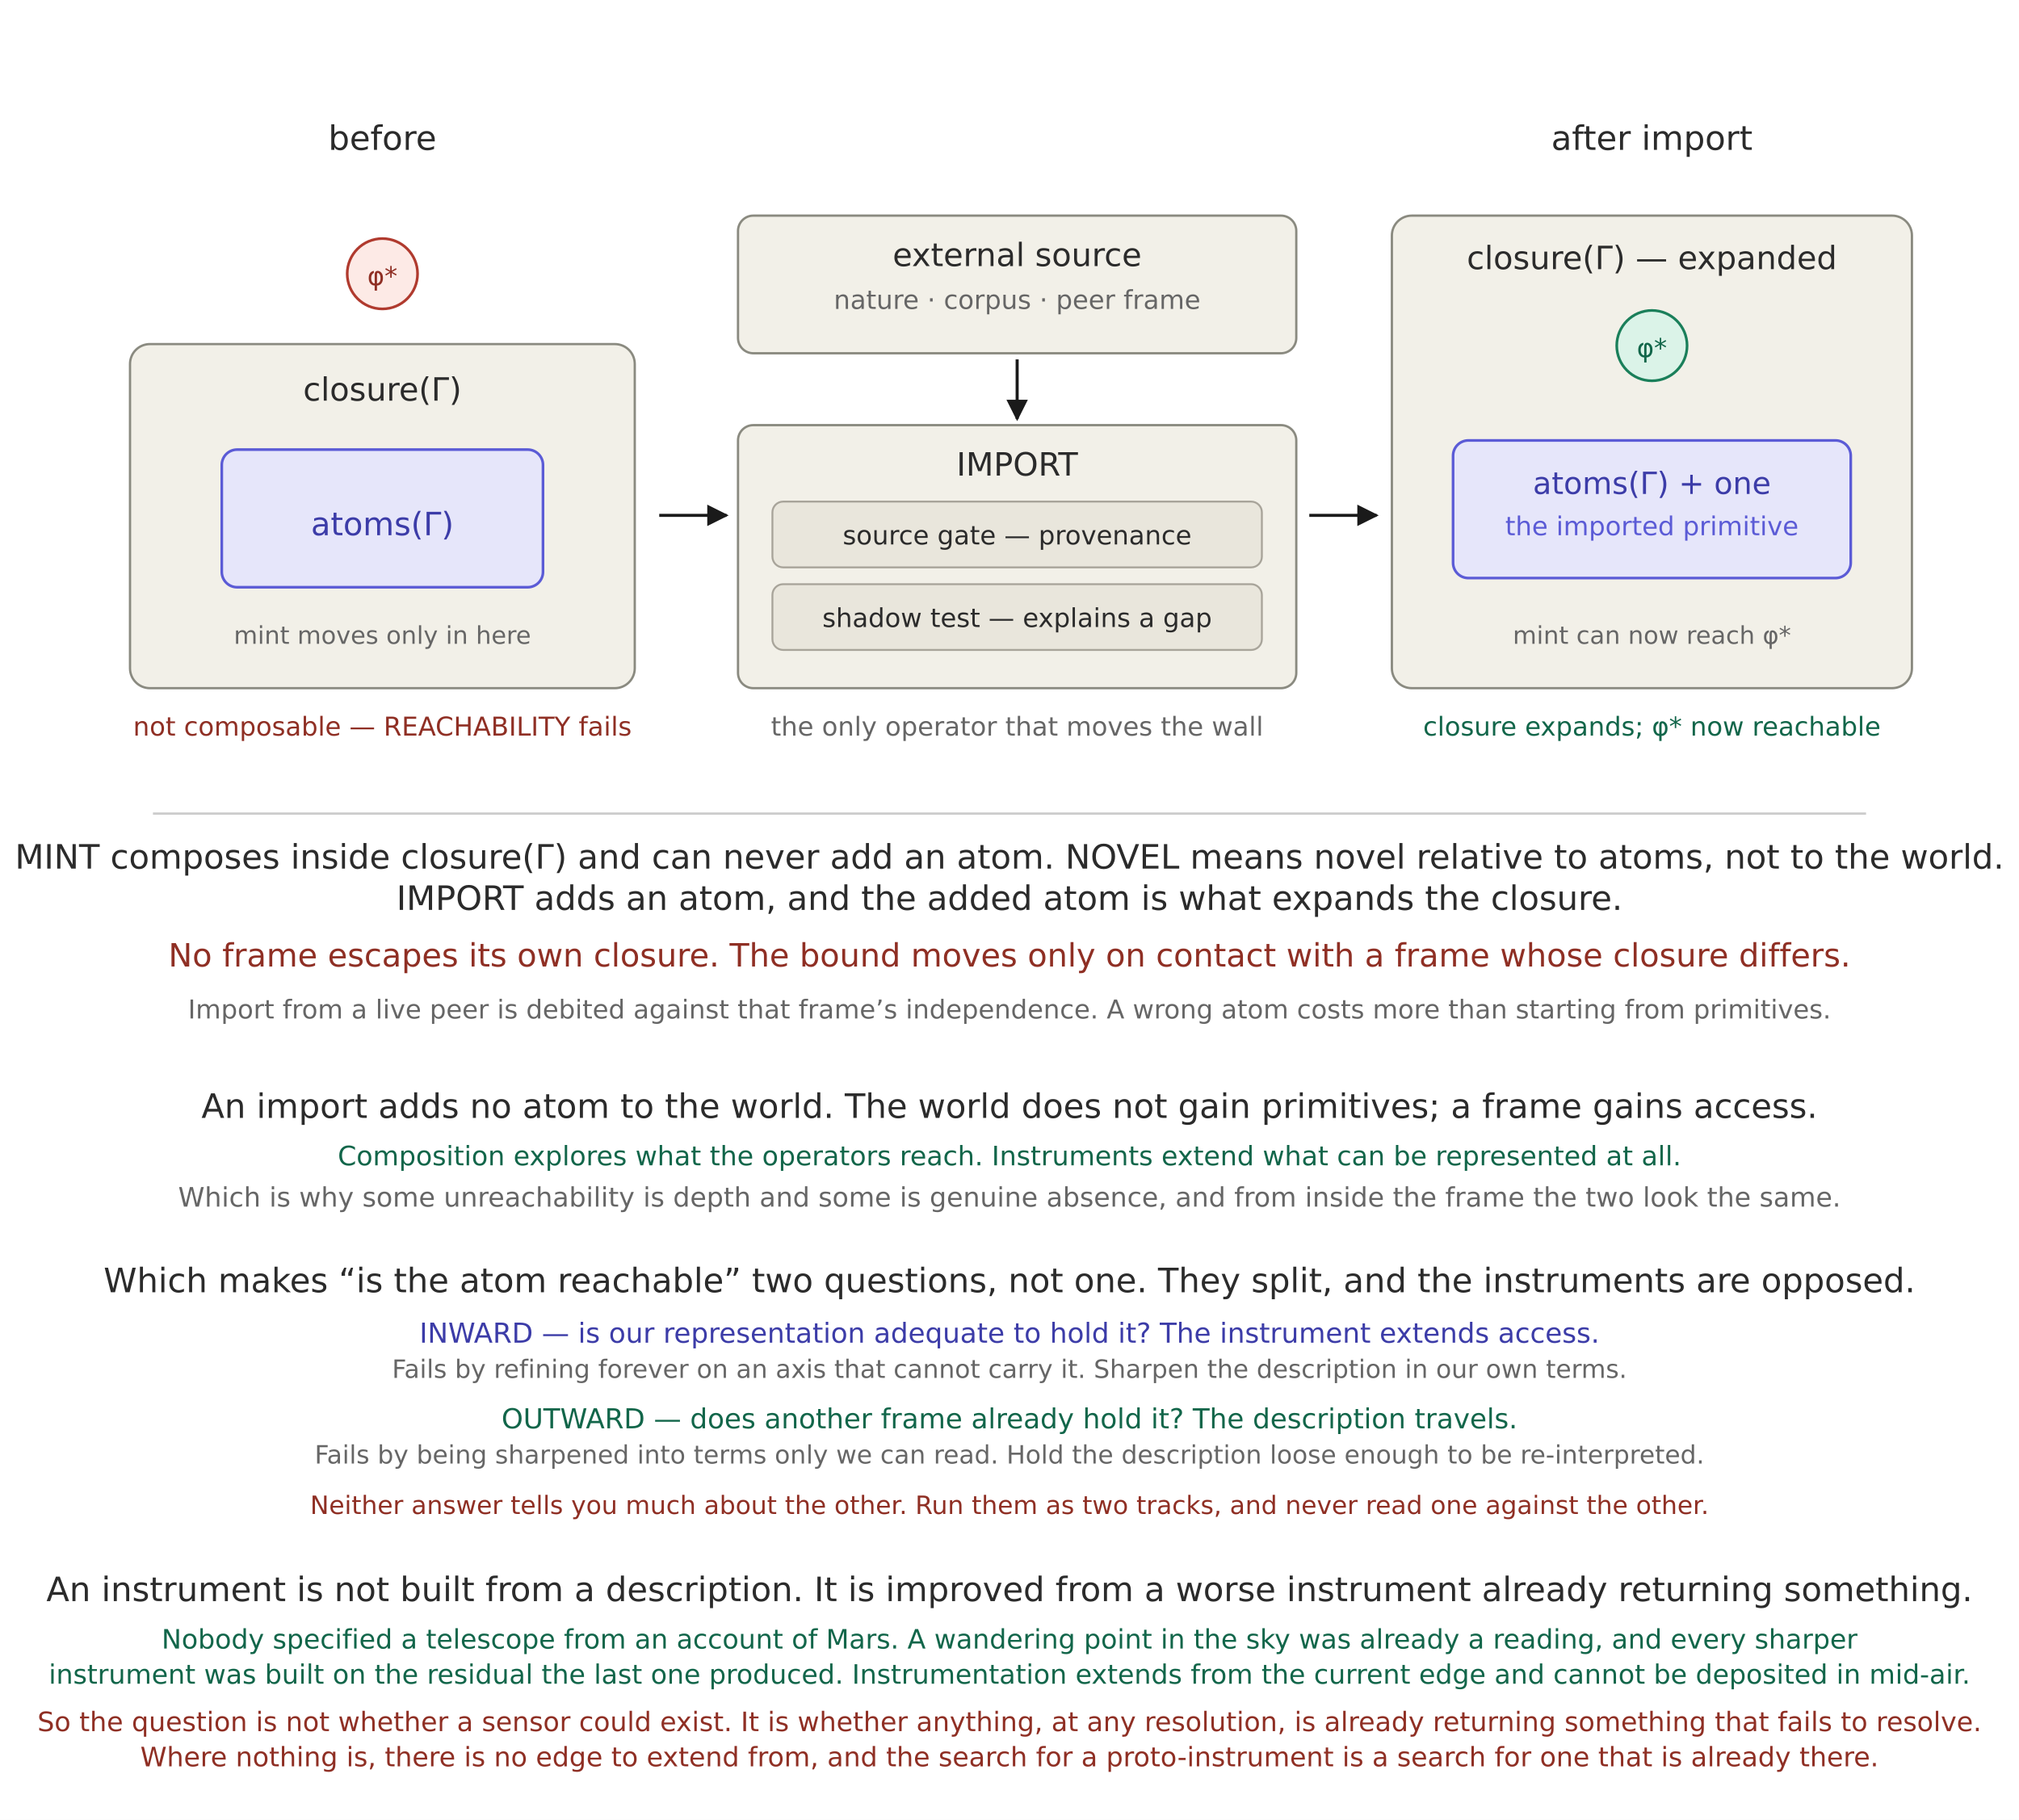
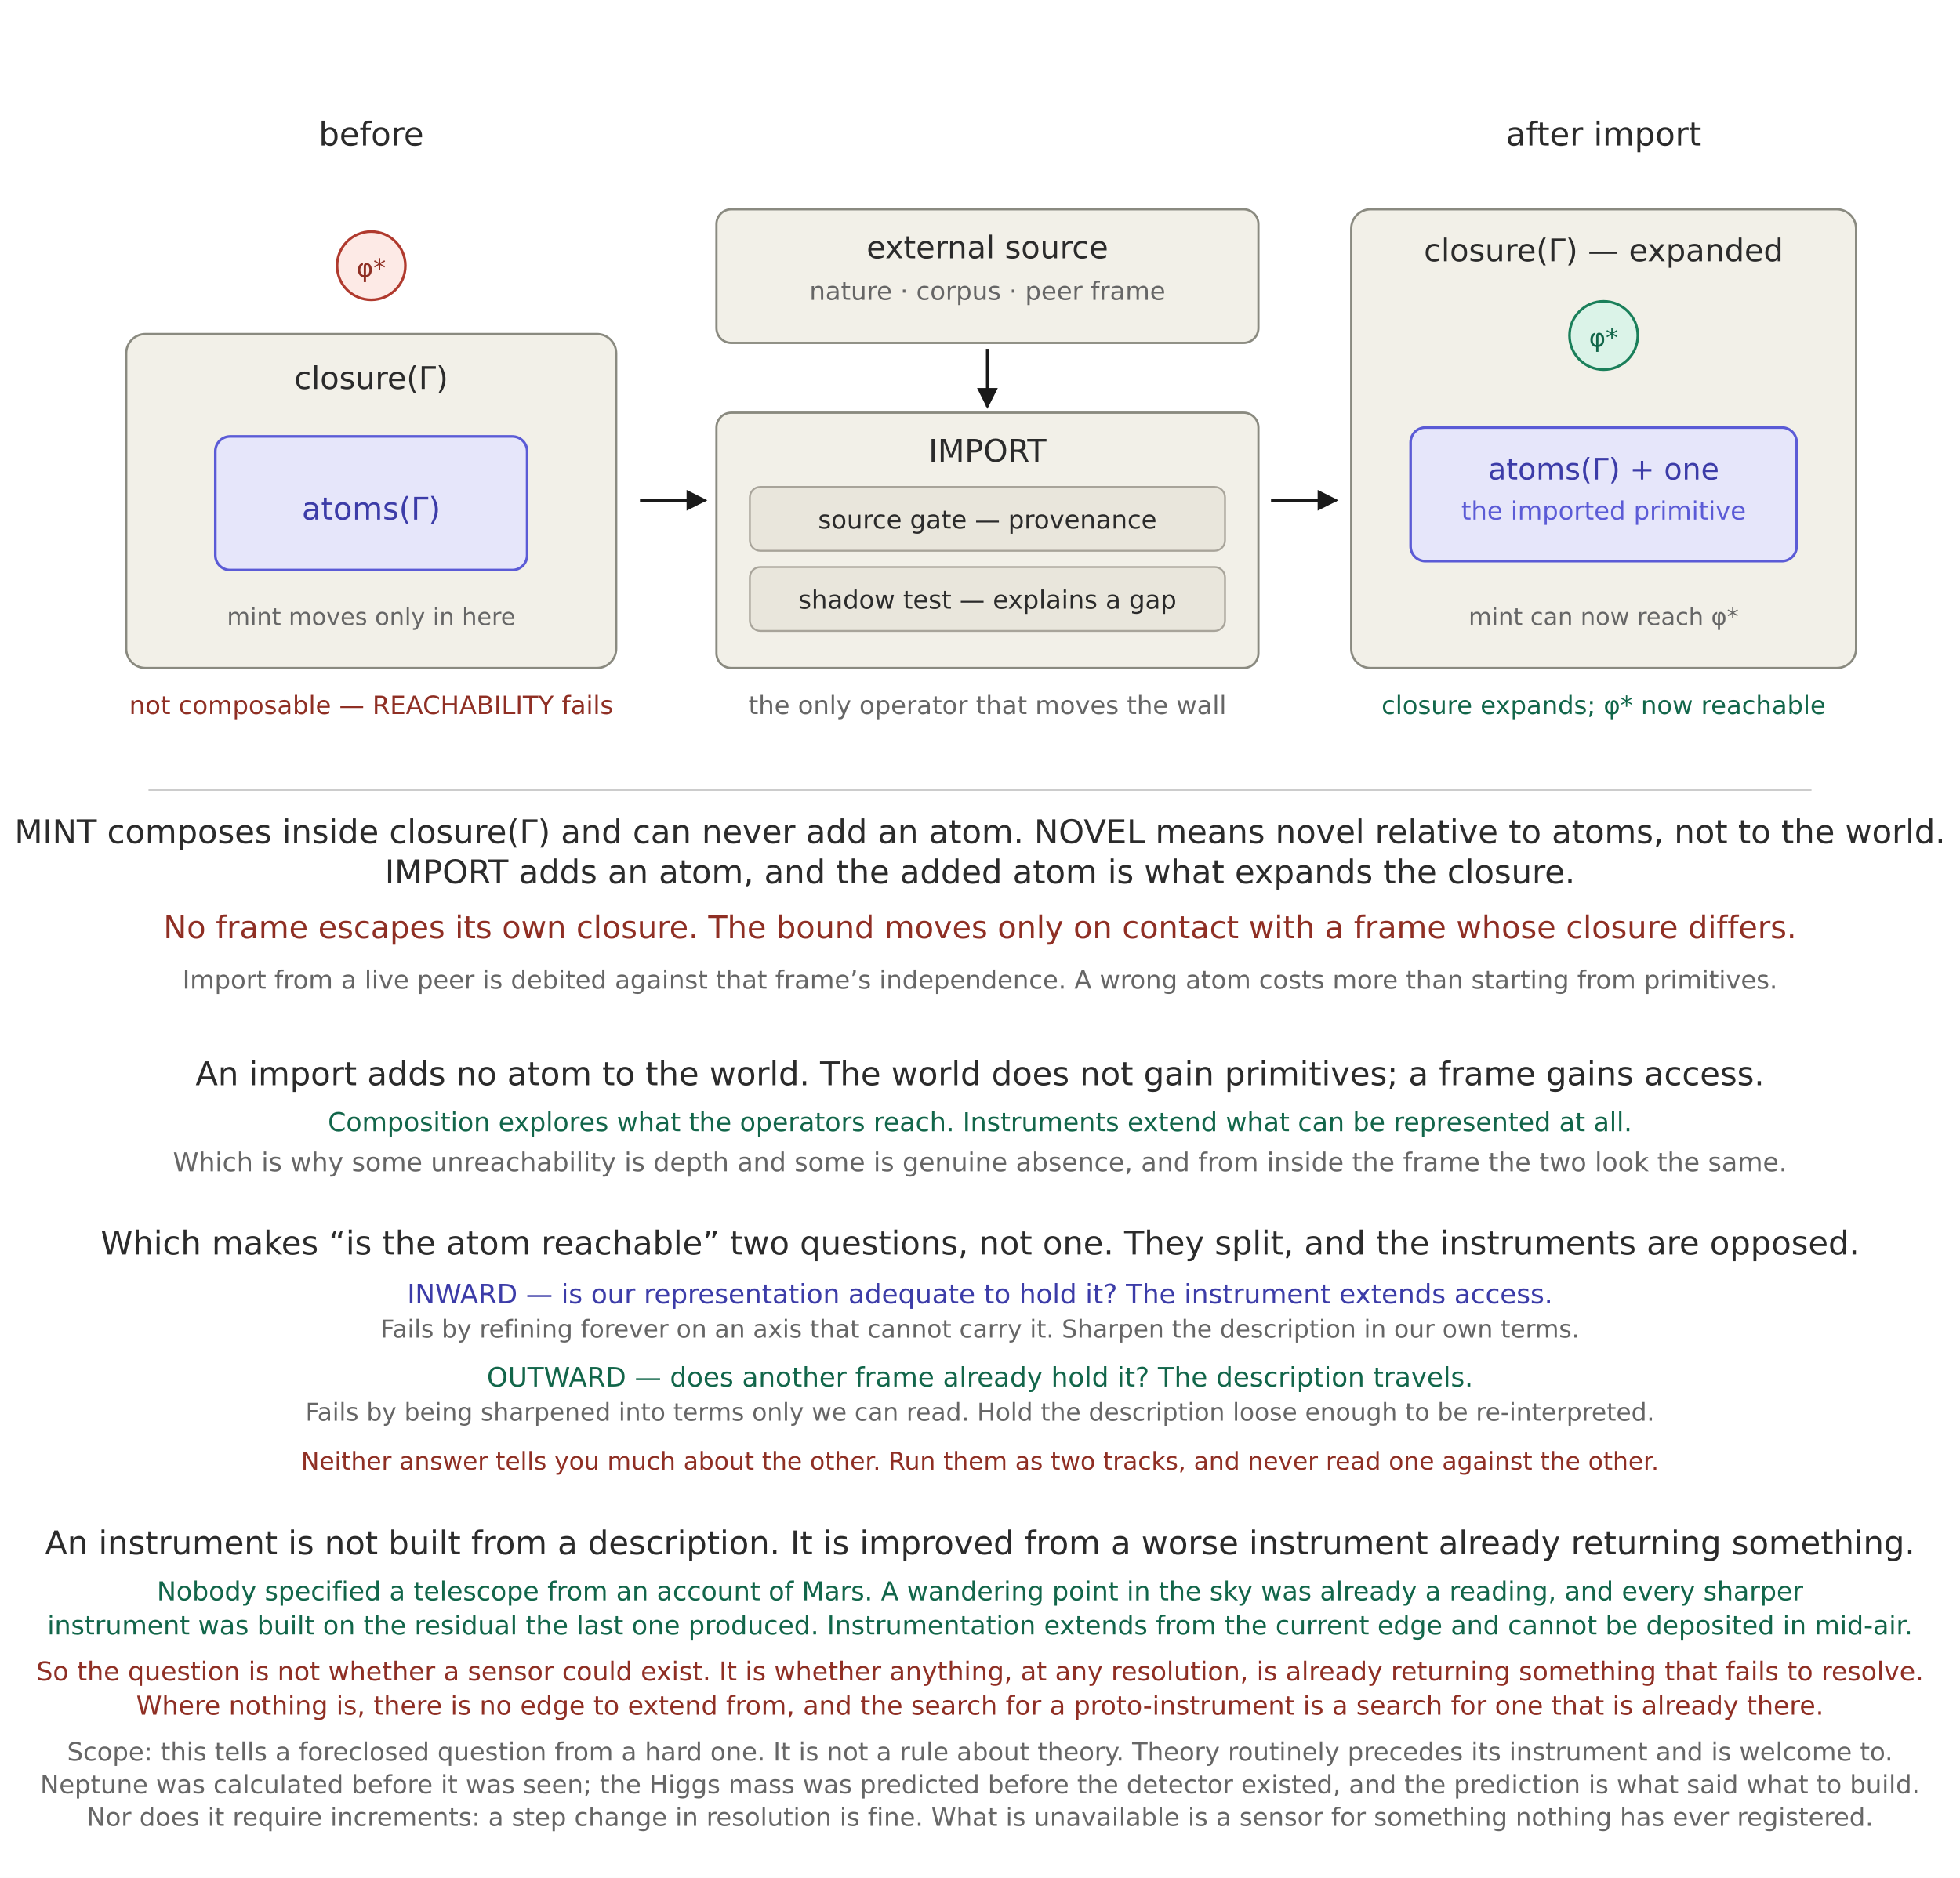
- <svg xmlns="http://www.w3.org/2000/svg" width="2640" height="2380" viewBox="0 0 2640 2380" font-family="DejaVu Sans">
-   <rect width="2640" height="2380" fill="#ffffff" />
+ <svg xmlns="http://www.w3.org/2000/svg" width="2640" height="2530" viewBox="0 0 2640 2530" font-family="DejaVu Sans">
+   <rect width="2640" height="2530" fill="#ffffff" />
  <defs>
    <marker id="a" viewBox="0 0 10 10" refX="9" refY="5" markerWidth="7" markerHeight="7" orient="auto-start-reverse">
      <path d="M0 0 L10 5 L0 10 z" fill="#1a1a1a" />
    </marker>
  </defs>
  <text x="500" y="196" text-anchor="middle" font-size="44" fill="#2b2b2b">before</text>
  <text x="2160" y="196" text-anchor="middle" font-size="44" fill="#2b2b2b">after import</text>
  <circle cx="500" cy="358" r="46" fill="#fdeae6" stroke="#b03a2e" stroke-width="3.5" />
  <text x="500" y="373" text-anchor="middle" font-size="34" fill="#8f2f24">φ*</text>
  <rect x="170" y="450" width="660" height="450" rx="26" fill="#f2f0e8" stroke="#8a8a80" stroke-width="3" />
  <text x="500" y="524" text-anchor="middle" font-size="42" fill="#2b2b2b">closure(Γ)</text>
  <rect x="290" y="588" width="420" height="180" rx="20" fill="#e6e6fa" stroke="#5b5bd6" stroke-width="3.5" />
  <text x="500" y="700" text-anchor="middle" font-size="42" fill="#3c3ca8">atoms(Γ)</text>
  <text x="500" y="842" text-anchor="middle" font-size="32" fill="#666666">mint moves only in here</text>
  <text x="500" y="962" text-anchor="middle" font-size="34" fill="#8f2f24">not composable — REACHABILITY fails</text>
  <rect x="965" y="282" width="730" height="180" rx="20" fill="#f2f0e8" stroke="#8a8a80" stroke-width="3" />
  <text x="1330" y="348" text-anchor="middle" font-size="42" fill="#2b2b2b">external source</text>
  <text x="1330" y="404" text-anchor="middle" font-size="34" fill="#666666">nature · corpus · peer frame</text>
  <path d="M 1330 470 L 1330 548" stroke="#1a1a1a" stroke-width="4" marker-end="url(#a)" />
  <rect x="965" y="556" width="730" height="344" rx="20" fill="#f2f0e8" stroke="#8a8a80" stroke-width="3" />
  <text x="1330" y="622" text-anchor="middle" font-size="42" fill="#2b2b2b">IMPORT</text>
  <rect x="1010" y="656" width="640" height="86" rx="14" fill="#e9e6dc" stroke="#a8a49a" stroke-width="2.5" />
  <text x="1330" y="712" text-anchor="middle" font-size="34" fill="#2b2b2b">source gate — provenance</text>
  <rect x="1010" y="764" width="640" height="86" rx="14" fill="#e9e6dc" stroke="#a8a49a" stroke-width="2.5" />
  <text x="1330" y="820" text-anchor="middle" font-size="34" fill="#2b2b2b">shadow test — explains a gap</text>
  <text x="1330" y="962" text-anchor="middle" font-size="34" fill="#666666">the only operator that moves the wall</text>
  <path d="M 862 674 L 950 674" stroke="#1a1a1a" stroke-width="4" marker-end="url(#a)" />
  <path d="M 1712 674 L 1800 674" stroke="#1a1a1a" stroke-width="4" marker-end="url(#a)" />
  <rect x="1820" y="282" width="680" height="618" rx="26" fill="#f2f0e8" stroke="#8a8a80" stroke-width="3" />
  <text x="2160" y="352" text-anchor="middle" font-size="42" fill="#2b2b2b">closure(Γ) — expanded</text>
  <circle cx="2160" cy="452" r="46" fill="#dbf3e8" stroke="#1a7f5a" stroke-width="3.5" />
  <text x="2160" y="467" text-anchor="middle" font-size="34" fill="#12664a">φ*</text>
  <rect x="1900" y="576" width="520" height="180" rx="20" fill="#e6e6fa" stroke="#5b5bd6" stroke-width="3.5" />
  <text x="2160" y="646" text-anchor="middle" font-size="40" fill="#3c3ca8">atoms(Γ) + one</text>
  <text x="2160" y="700" text-anchor="middle" font-size="34" fill="#5b5bd6">the imported primitive</text>
  <text x="2160" y="842" text-anchor="middle" font-size="32" fill="#666666">mint can now reach φ*</text>
  <text x="2160" y="962" text-anchor="middle" font-size="34" fill="#12664a">closure expands; φ* now reachable</text>
  <line x1="200" y1="1064" x2="2440" y2="1064" stroke="#cccccc" stroke-width="3" />
  <text x="1320" y="1136" text-anchor="middle" font-size="44" fill="#2b2b2b">MINT composes inside closure(Γ) and can never add an atom. NOVEL means novel relative to atoms, not to the world.</text>
  <text x="1320" y="1190" text-anchor="middle" font-size="44" fill="#2b2b2b">IMPORT adds an atom, and the added atom is what expands the closure.</text>
  <text x="1320" y="1264" text-anchor="middle" font-size="42" fill="#8f2f24">No frame escapes its own closure. The bound moves only on contact with a frame whose closure differs.</text>
  <text x="1320" y="1332" text-anchor="middle" font-size="34" fill="#666666">Import from a live peer is debited against that frame’s independence. A wrong atom costs more than starting from primitives.</text>
  <text x="1320" y="1462" text-anchor="middle" font-size="44" fill="#2b2b2b">An import adds no atom to the world. The world does not gain primitives; a frame gains access.</text>
  <text x="1320" y="1524" text-anchor="middle" font-size="35" fill="#12664a">Composition explores what the operators reach. Instruments extend what can be represented at all.</text>
  <text x="1320" y="1578" text-anchor="middle" font-size="35" fill="#666666">Which is why some unreachability is depth and some is genuine absence, and from inside the frame the two look the same.</text>
  <text x="1320" y="1690" text-anchor="middle" font-size="44" fill="#2b2b2b">Which makes “is the atom reachable” two questions, not one. They split, and the instruments are opposed.</text>
  <text x="1320" y="1756" text-anchor="middle" font-size="36" fill="#3c3ca8">INWARD — is our representation adequate to hold it? The instrument extends access.</text>
  <text x="1320" y="1802" text-anchor="middle" font-size="33" fill="#666666">Fails by refining forever on an axis that cannot carry it. Sharpen the description in our own terms.</text>
  <text x="1320" y="1868" text-anchor="middle" font-size="36" fill="#12664a">OUTWARD — does another frame already hold it? The description travels.</text>
  <text x="1320" y="1914" text-anchor="middle" font-size="33" fill="#666666">Fails by being sharpened into terms only we can read. Hold the description loose enough to be re-interpreted.</text>
  <text x="1320" y="1980" text-anchor="middle" font-size="33" fill="#8f2f24">Neither answer tells you much about the other. Run them as two tracks, and never read one against the other.</text>
  <text x="1320" y="2094" text-anchor="middle" font-size="44" fill="#2b2b2b">An instrument is not built from a description. It is improved from a worse instrument already returning something.</text>
  <text x="1320" y="2156" text-anchor="middle" font-size="35" fill="#12664a">Nobody specified a telescope from an account of Mars. A wandering point in the sky was already a reading, and every sharper</text>
  <text x="1320" y="2202" text-anchor="middle" font-size="35" fill="#12664a">instrument was built on the residual the last one produced. Instrumentation extends from the current edge and cannot be deposited in mid-air.</text>
  <text x="1320" y="2264" text-anchor="middle" font-size="35" fill="#8f2f24">So the question is not whether a sensor could exist. It is whether anything, at any resolution, is already returning something that fails to resolve.</text>
  <text x="1320" y="2310" text-anchor="middle" font-size="35" fill="#8f2f24">Where nothing is, there is no edge to extend from, and the search for a proto-instrument is a search for one that is already there.</text>
+   <text x="1320" y="2372" text-anchor="middle" font-size="34" fill="#666666">Scope: this tells a foreclosed question from a hard one. It is not a rule about theory. Theory routinely precedes its instrument and is welcome to.</text>
+   <text x="1320" y="2416" text-anchor="middle" font-size="34" fill="#666666">Neptune was calculated before it was seen; the Higgs mass was predicted before the detector existed, and the prediction is what said what to build.</text>
+   <text x="1320" y="2460" text-anchor="middle" font-size="34" fill="#666666">Nor does it require increments: a step change in resolution is fine. What is unavailable is a sensor for something nothing has ever registered.</text>
</svg>
